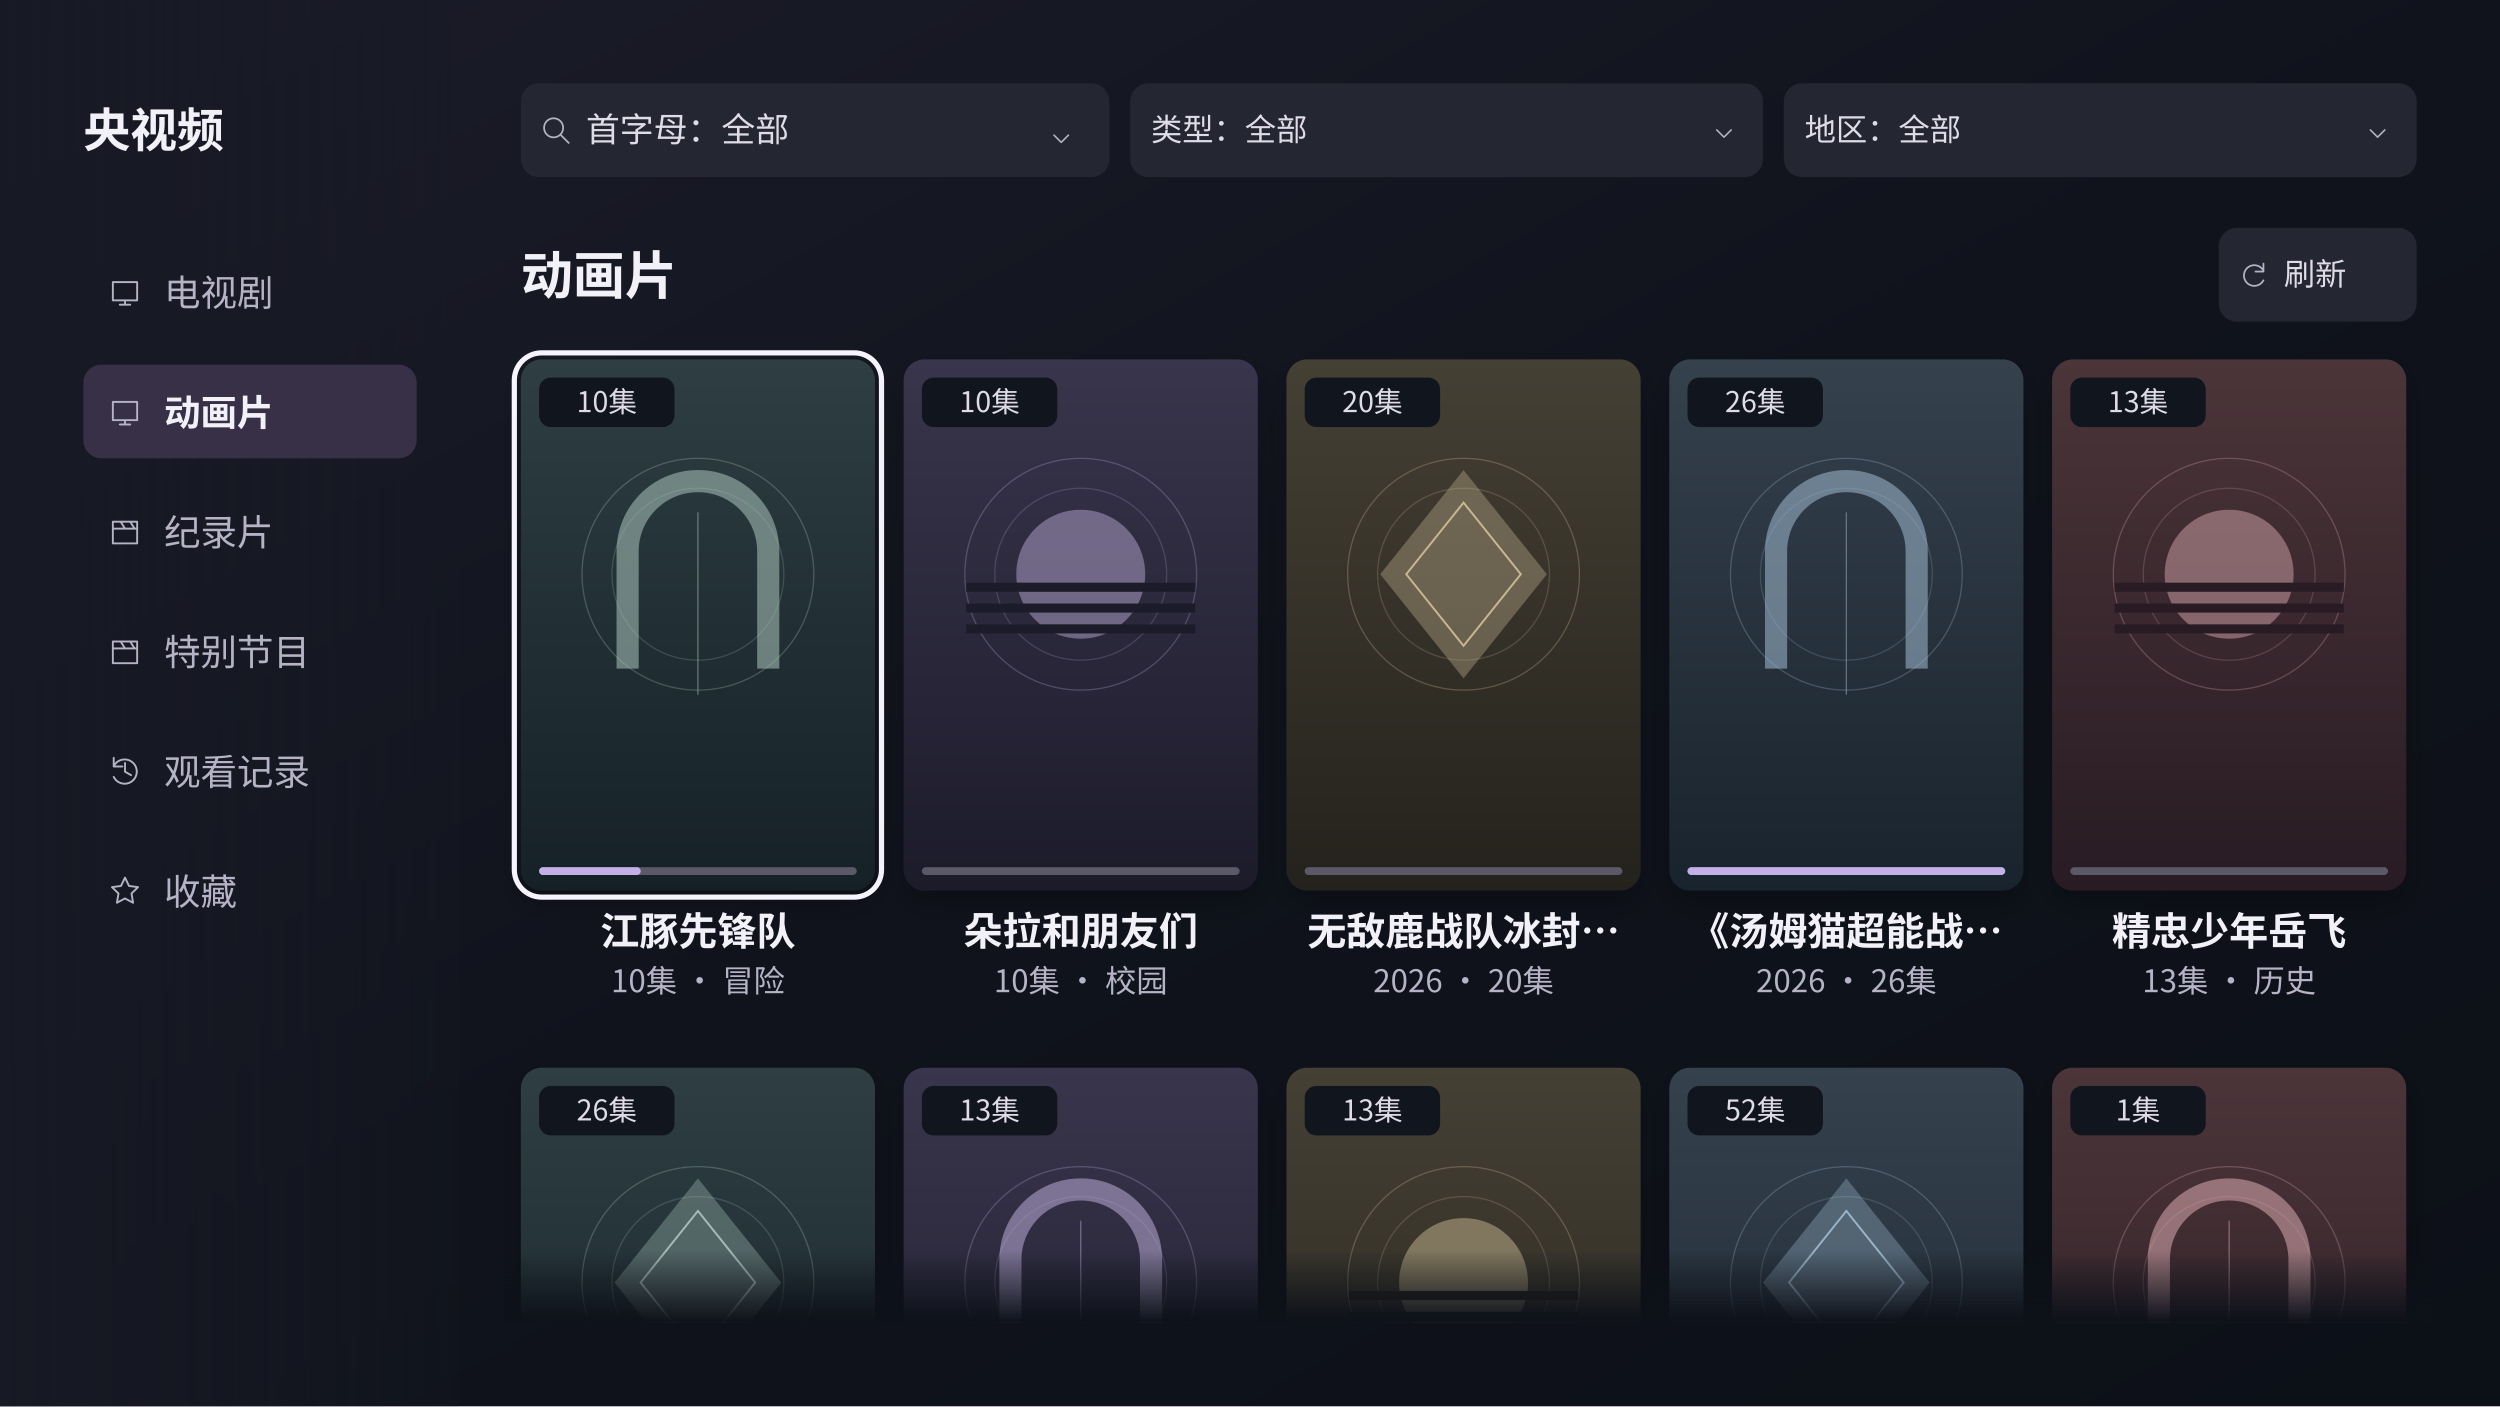
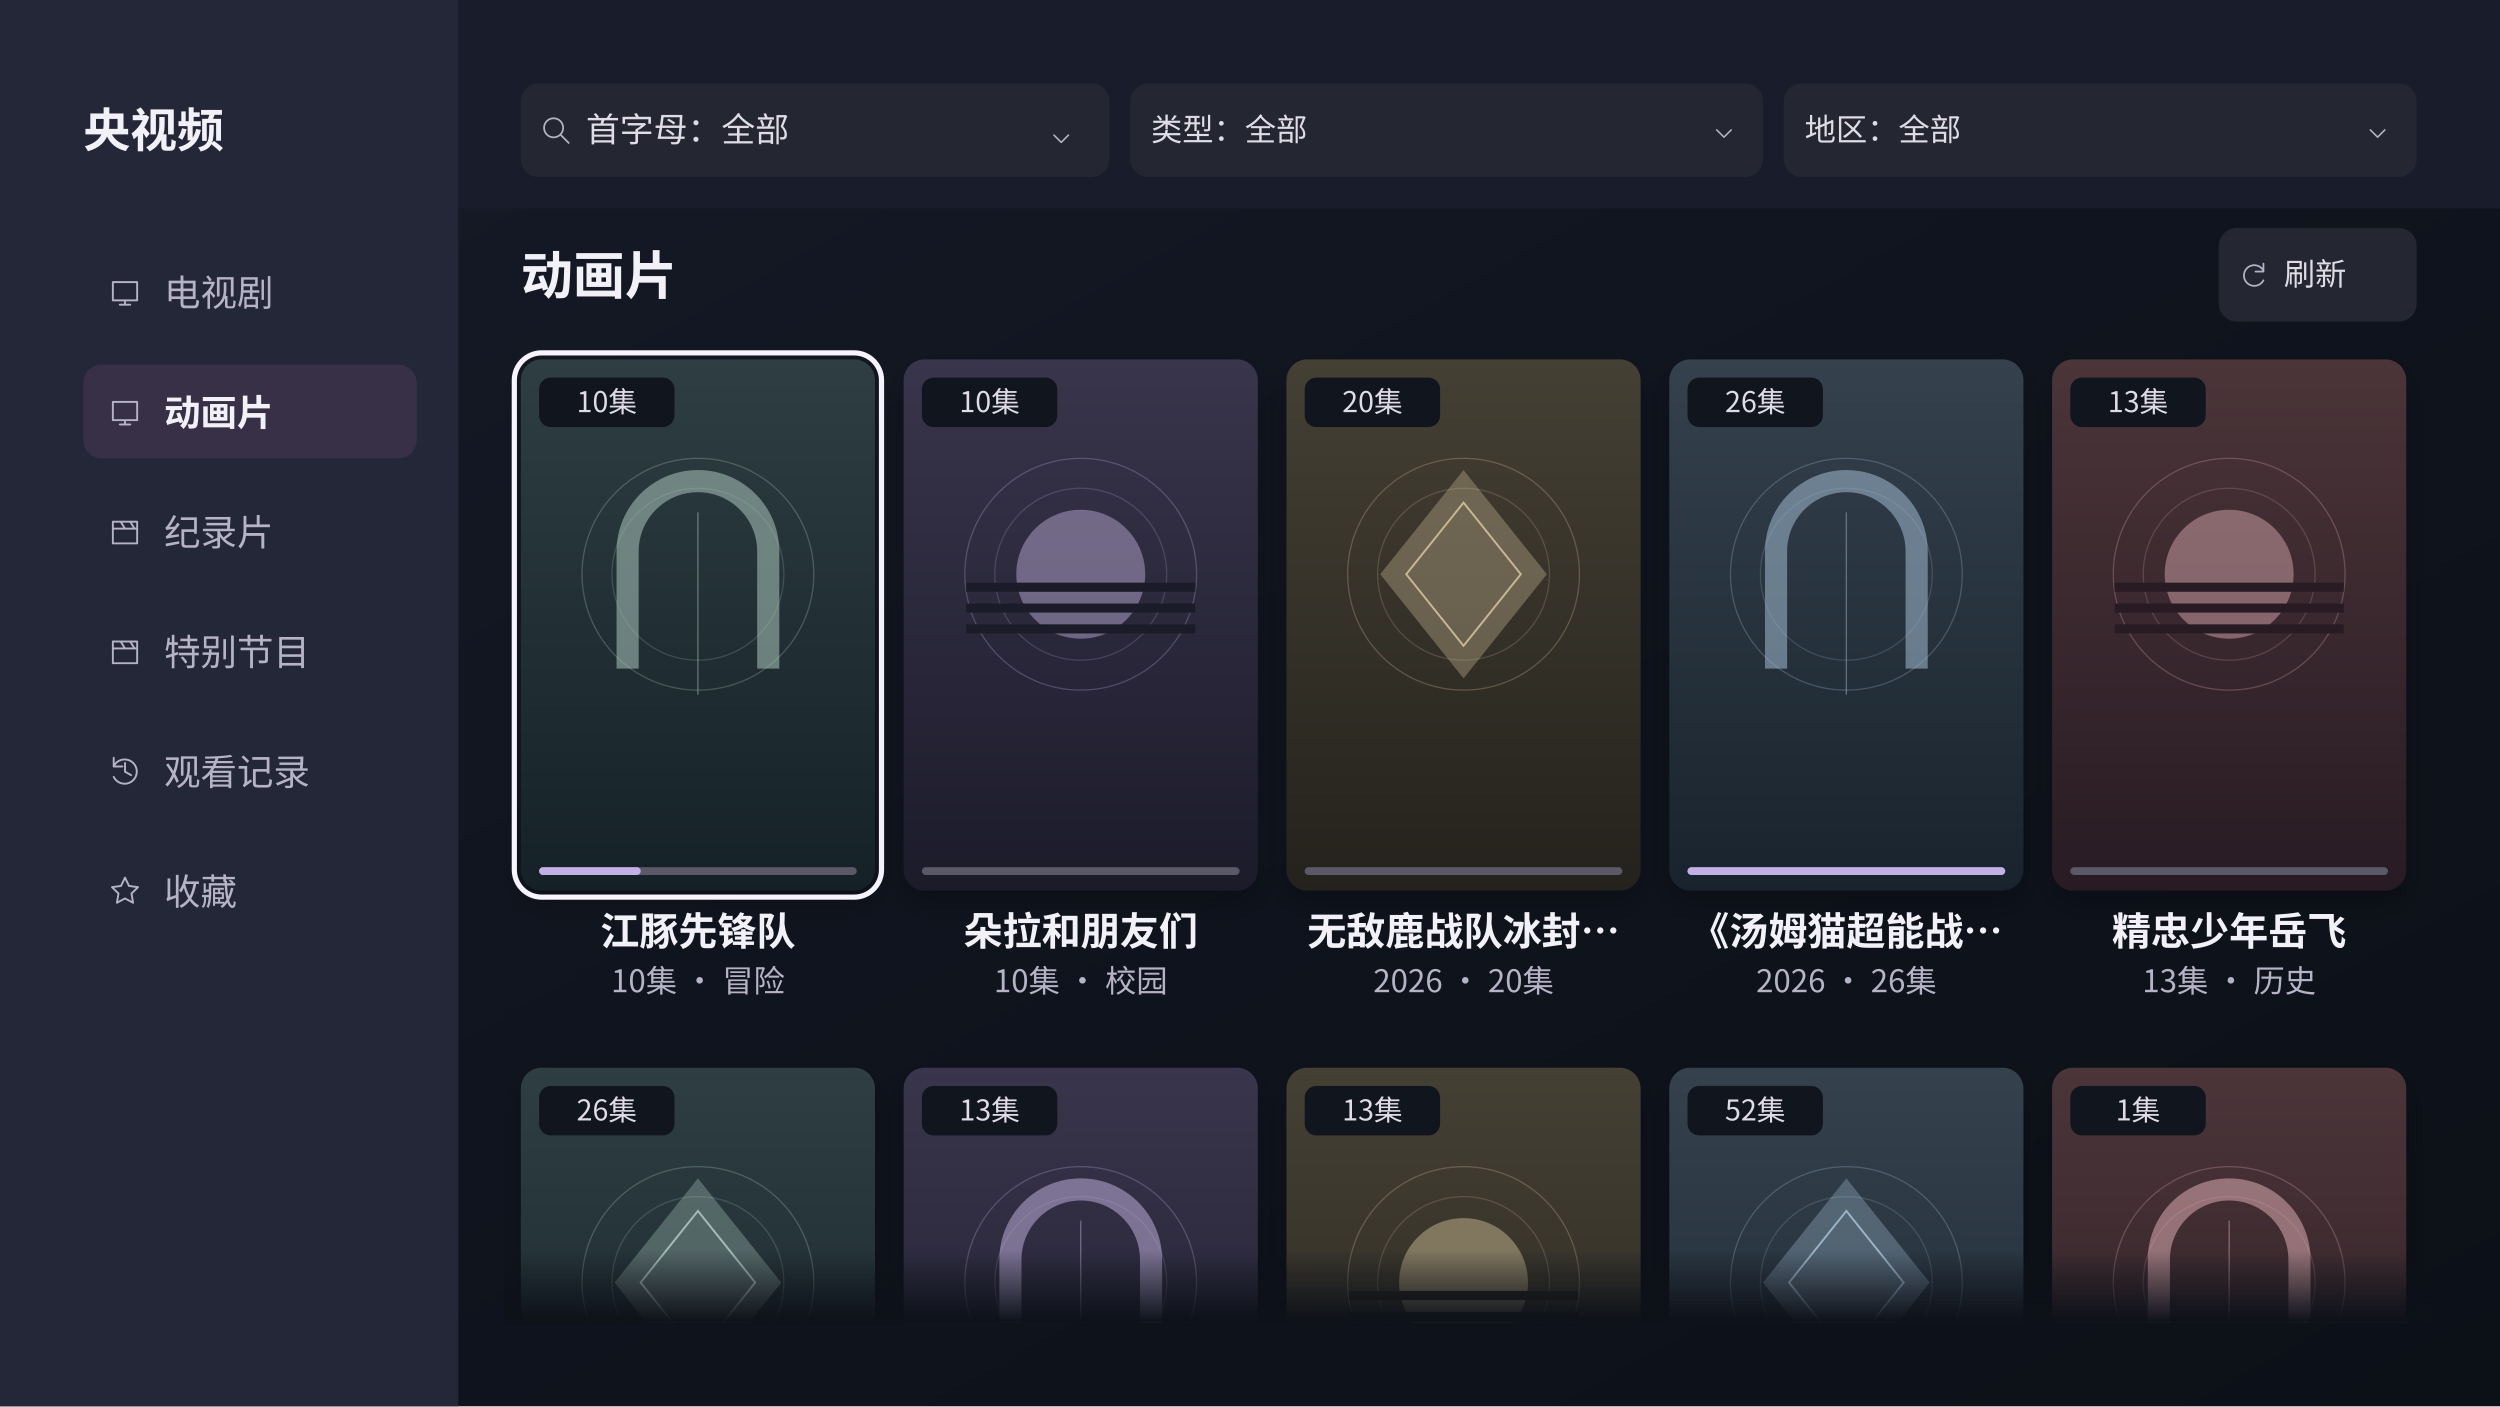
<svg xmlns="http://www.w3.org/2000/svg" width="3840" height="2160" viewBox="0 0 3840 2160" role="img" aria-labelledby="title desc">
  <defs>
    <linearGradient id="background" x2="1" y2="1">
-       <stop stop-color="#1b1c29" />
-       <stop offset=".5" stop-color="#10131c" />
+       <stop stop-color="#171b28" />
+       <stop offset=".5" stop-color="#10141e" />
      <stop offset="1" stop-color="#0c1017" />
    </linearGradient>
    <linearGradient id="sidebar" x2="1" y2="0">
-       <stop stop-color="#171924" />
-       <stop offset="1" stop-color="#171924" stop-opacity=".2" />
+       <stop stop-color="#232738" />
+       <stop offset="1" stop-color="#232738" />
    </linearGradient>
    <linearGradient id="purple">
      <stop stop-color="#6652d5" />
      <stop offset="1" stop-color="#3a327d" />
    </linearGradient>
    <filter id="card-shadow" x="-15%" y="-10%" width="130%" height="130%" color-interpolation-filters="sRGB">
      <feGaussianBlur in="SourceAlpha" stdDeviation="22" />
      <feOffset dy="20" />
      <feComponentTransfer>
        <feFuncA type="linear" slope=".24" />
      </feComponentTransfer>
      <feMerge>
        <feMergeNode />
        <feMergeNode in="SourceGraphic" />
      </feMerge>
    </filter>
    <linearGradient id="fade" x2="0" y2="1">
      <stop stop-color="#0d1119" stop-opacity="0" />
      <stop offset="1" stop-color="#0d1119" />
    </linearGradient>
    <clipPath id="viewport">
      <rect x="774" y="526" width="2964" height="1506" />
    </clipPath>
  </defs>
  <rect width="3840" height="2160" fill="url(#background)" />
  <rect width="704" height="2160" fill="url(#sidebar)" />
+   <rect x="704" width="3136" height="320" fill="#191d2b" />
  <g font-family="Noto Sans CJK SC, sans-serif">
    <text x="128" y="226" font-size="72" fill="#f3f1f8" font-weight="600" text-anchor="start">央视频</text>
    <g data-role="sidebar-entry" data-category="电视剧" data-focused="false">
      <rect x="128" y="376" width="512" height="144" rx="28" fill="none" stroke="none" stroke-width="2" />
      <g transform="translate(168 424) scale(1.333333)">
        <path d="M4 7h28v21H4zM12 33h12M18 28v5" fill="none" stroke="#b5b3c5" stroke-width="2.2" stroke-linecap="round" stroke-linejoin="round" />
      </g>
      <text x="252" y="470" font-size="56" fill="#b5b3c5" font-weight="400" text-anchor="start">电视剧</text>
    </g>
    <g data-role="sidebar-entry" data-category="动画片" data-focused="false">
      <rect x="128" y="560" width="512" height="144" rx="28" fill="#373047" stroke="none" stroke-width="2" />
      <g transform="translate(168 608) scale(1.333333)">
        <path d="M4 7h28v21H4zM12 33h12M18 28v5" fill="none" stroke="#b5b3c5" stroke-width="2.2" stroke-linecap="round" stroke-linejoin="round" />
      </g>
      <text x="252" y="654" font-size="56" fill="#f3f1f8" font-weight="600" text-anchor="start">动画片</text>
    </g>
    <g data-role="sidebar-entry" data-category="纪录片" data-focused="false">
      <rect x="128" y="744" width="512" height="144" rx="28" fill="none" stroke="none" stroke-width="2" />
      <g transform="translate(168 792) scale(1.333333)">
        <path d="M4 7h28v25H4zM4 15h28M13 7l5 8M24 7l5 8" fill="none" stroke="#b5b3c5" stroke-width="2.2" stroke-linecap="round" stroke-linejoin="round" />
      </g>
      <text x="252" y="838" font-size="56" fill="#b5b3c5" font-weight="400" text-anchor="start">纪录片</text>
    </g>
    <g data-role="sidebar-entry" data-category="特别节目" data-focused="false">
      <rect x="128" y="928" width="512" height="144" rx="28" fill="none" stroke="none" stroke-width="2" />
      <g transform="translate(168 976) scale(1.333333)">
        <path d="M4 7h28v25H4zM4 15h28M13 7l5 8M24 7l5 8" fill="none" stroke="#b5b3c5" stroke-width="2.2" stroke-linecap="round" stroke-linejoin="round" />
      </g>
      <text x="252" y="1022" font-size="56" fill="#b5b3c5" font-weight="400" text-anchor="start">特别节目</text>
    </g>
    <g data-role="sidebar-entry" data-category="观看记录" data-focused="false">
      <rect x="128" y="1112" width="512" height="144" rx="28" fill="none" stroke="none" stroke-width="2" />
      <g transform="translate(168 1160) scale(1.333333)">
        <path d="M6 11a14 14 0 1 1-1 14M5 3v10h10M18 9v10l7 4" fill="none" stroke="#b5b3c5" stroke-width="2.2" stroke-linecap="round" stroke-linejoin="round" />
      </g>
      <text x="252" y="1206" font-size="56" fill="#b5b3c5" font-weight="400" text-anchor="start">观看记录</text>
    </g>
    <g data-role="sidebar-entry" data-category="收藏" data-focused="false">
      <rect x="128" y="1296" width="512" height="144" rx="28" fill="none" stroke="none" stroke-width="2" />
      <g transform="translate(168 1344) scale(1.333333)">
        <path d="M18 3l4.6 9.6L33 14l-7.5 7.3L27.3 32L18 27l-9.3 5l1.8-10.7L3 14l10.4-1.4z" fill="none" stroke="#b5b3c5" stroke-width="2.2" stroke-linecap="round" stroke-linejoin="round" />
      </g>
      <text x="252" y="1390" font-size="56" fill="#b5b3c5" font-weight="400" text-anchor="start">收藏</text>
    </g>
    <g data-role="control" data-focused="false" data-disabled="false" data-label="首字母：全部" opacity="1">
      <rect x="800" y="128" width="904" height="144" rx="28" fill="#242631" stroke="none" stroke-width="2" />
      <g transform="translate(832 178.0) scale(1.222222)">
        <path d="M27 15a12 12 0 1 1-24 0a12 12 0 1 1 24 0M24 24l10 10" fill="none" stroke="#b5b3c5" stroke-width="2.2" stroke-linecap="round" stroke-linejoin="round" />
      </g>
      <text x="900" y="217.68" font-size="52" fill="#dfdce8" font-weight="500" text-anchor="start">首字母：全部</text>
    </g>
    <g transform="translate(1610 192) scale(1.111111)">
      <path d="M8 14l10 10l10-10" fill="none" stroke="#b5b3c5" stroke-width="2.2" stroke-linecap="round" stroke-linejoin="round" />
    </g>
    <g data-role="control" data-focused="false" data-disabled="false" data-label="类型：全部" opacity="1">
      <rect x="1736" y="128" width="972" height="144" rx="28" fill="#242631" stroke="none" stroke-width="2" />
      <text x="1768" y="216.32" font-size="48" fill="#dfdce8" font-weight="500" text-anchor="start">类型：全部</text>
    </g>
    <g transform="translate(2628 184) scale(1.111111)">
      <path d="M8 14l10 10l10-10" fill="none" stroke="#b5b3c5" stroke-width="2.2" stroke-linecap="round" stroke-linejoin="round" />
    </g>
    <g data-role="control" data-focused="false" data-disabled="false" data-label="地区：全部" opacity="1">
      <rect x="2740" y="128" width="972" height="144" rx="28" fill="#242631" stroke="none" stroke-width="2" />
      <text x="2772" y="216.32" font-size="48" fill="#dfdce8" font-weight="500" text-anchor="start">地区：全部</text>
    </g>
    <g transform="translate(3632 184) scale(1.111111)">
      <path d="M8 14l10 10l10-10" fill="none" stroke="#b5b3c5" stroke-width="2.2" stroke-linecap="round" stroke-linejoin="round" />
    </g>
    <text x="800" y="452" font-size="80" fill="#f3f1f8" font-weight="650" text-anchor="start">动画片</text>
    <g data-role="control" data-focused="false" data-disabled="false" data-label="刷新" opacity="1">
      <rect x="3408" y="350" width="304" height="144" rx="28" fill="#242631" stroke="none" stroke-width="2" />
      <g transform="translate(3440 400.0) scale(1.222222)">
        <path d="M30 13A13 13 0 1 0 30 25M30 4v10H20" fill="none" stroke="#b5b3c5" stroke-width="2.2" stroke-linecap="round" stroke-linejoin="round" />
      </g>
      <text x="3508" y="438.32" font-size="48" fill="#dfdce8" font-weight="500" text-anchor="start">刷新</text>
    </g>
    <g clip-path="url(#viewport)">
      <g transform="translate(800 552) scale(1)">
        <g data-role="media-card" data-focused="true">
          <defs>
            <linearGradient id="art-0" x2="0" y2="1">
              <stop stop-color="#2e3e43" />
              <stop offset="1" stop-color="#152126" />
            </linearGradient>
            <clipPath id="clip-0">
              <rect x="0" y="0" width="544" height="816" rx="32" fill="white" stroke="none" stroke-width="2" />
            </clipPath>
          </defs>
          <g filter="url(#card-shadow)">
            <rect x="0" y="0" width="544" height="816" rx="32" fill="url(#art-0)" stroke="none" stroke-width="2" />
          </g>
          <g clip-path="url(#clip-0)">
            <circle cx="272" cy="330" r="178" fill="none" stroke="#a4bdb4" stroke-width="2" opacity=".3" />
            <circle cx="272" cy="330" r="132" fill="none" stroke="#a4bdb4" stroke-width="2" opacity=".22" />
            <path d="M164 475V295a108 108 0 0 1 216 0v180" fill="none" stroke="#a4bdb4" stroke-width="34" opacity=".58" />
            <path d="M272 235v280" stroke="#a4bdb4" stroke-width="2" opacity=".5" />
          </g>
          <g data-role="watch-progress" data-progress="0.32">
            <rect x="28" y="780" width="488" height="12" rx="6" fill="#5b5968" stroke="none" stroke-width="2" />
            <rect x="28" y="780" width="156.16" height="12" rx="6" fill="#c3b0e7" stroke="none" stroke-width="2" />
          </g>
          <rect x="-10" y="-10" width="564" height="836" rx="42" fill="none" stroke="#f6f4ff" stroke-width="8.0" />
          <g data-role="card-caption">
            <text x="272" y="900" font-size="60" fill="#f3f1f8" font-weight="600" text-anchor="middle">江豚先锋队</text>
            <text x="272" y="972" font-size="48" fill="#b5b3c5" font-weight="400" text-anchor="middle">10集 · 冒险</text>
          </g>
        </g>
        <rect x="28" y="28" width="208" height="76" rx="18" fill="#11151e" stroke="none" stroke-width="2" />
        <text x="132" y="81" font-size="44" fill="#dfdce8" font-weight="500" text-anchor="middle">10集</text>
      </g>
      <g transform="translate(1388 552) scale(1)">
        <g data-role="media-card" data-focused="false">
          <defs>
            <linearGradient id="art-1" x2="0" y2="1">
              <stop stop-color="#39354c" />
              <stop offset="1" stop-color="#1c1b2a" />
            </linearGradient>
            <clipPath id="clip-1">
              <rect x="0" y="0" width="544" height="816" rx="32" fill="white" stroke="none" stroke-width="2" />
            </clipPath>
          </defs>
          <g filter="url(#card-shadow)">
            <rect x="0" y="0" width="544" height="816" rx="32" fill="url(#art-1)" stroke="none" stroke-width="2" />
          </g>
          <g clip-path="url(#clip-1)">
            <circle cx="272" cy="330" r="178" fill="none" stroke="#b4a5ce" stroke-width="2" opacity=".3" />
            <circle cx="272" cy="330" r="132" fill="none" stroke="#b4a5ce" stroke-width="2" opacity=".22" />
            <circle cx="272" cy="330" r="99" fill="#b4a5ce" opacity=".5" />
            <path d="M96 350h352M96 382h352M96 414h352" stroke="#1c1b2a" stroke-width="14" />
          </g>
          <g data-role="watch-progress" data-progress="0">
            <rect x="28" y="780" width="488" height="12" rx="6" fill="#5b5968" stroke="none" stroke-width="2" />
          </g>
          <g data-role="card-caption">
            <text x="272" y="900" font-size="60" fill="#f3f1f8" font-weight="600" text-anchor="middle">朵拉和朋友们</text>
            <text x="272" y="972" font-size="48" fill="#b5b3c5" font-weight="400" text-anchor="middle">10集 · 校园</text>
          </g>
        </g>
        <rect x="28" y="28" width="208" height="76" rx="18" fill="#11151e" stroke="none" stroke-width="2" />
        <text x="132" y="81" font-size="44" fill="#dfdce8" font-weight="500" text-anchor="middle">10集</text>
      </g>
      <g transform="translate(1976 552) scale(1)">
        <g data-role="media-card" data-focused="false">
          <defs>
            <linearGradient id="art-2" x2="0" y2="1">
              <stop stop-color="#454034" />
              <stop offset="1" stop-color="#24221c" />
            </linearGradient>
            <clipPath id="clip-2">
              <rect x="0" y="0" width="544" height="816" rx="32" fill="white" stroke="none" stroke-width="2" />
            </clipPath>
          </defs>
          <g filter="url(#card-shadow)">
            <rect x="0" y="0" width="544" height="816" rx="32" fill="url(#art-2)" stroke="none" stroke-width="2" />
          </g>
          <g clip-path="url(#clip-2)">
            <circle cx="272" cy="330" r="178" fill="none" stroke="#c8b792" stroke-width="2" opacity=".3" />
            <circle cx="272" cy="330" r="132" fill="none" stroke="#c8b792" stroke-width="2" opacity=".22" />
            <path d="M272 170l128 160l-128 160l-128-160z" fill="#c8b792" opacity=".36" />
            <path d="M272 220l88 110l-88 110l-88-110z" fill="none" stroke="#c8b792" stroke-width="3" />
          </g>
          <g data-role="watch-progress" data-progress="0">
            <rect x="28" y="780" width="488" height="12" rx="6" fill="#5b5968" stroke="none" stroke-width="2" />
          </g>
          <g data-role="card-caption">
            <text x="272" y="900" font-size="60" fill="#f3f1f8" font-weight="600" text-anchor="middle">无敌鹿战队冰封…</text>
            <text x="272" y="972" font-size="48" fill="#b5b3c5" font-weight="400" text-anchor="middle">2026 · 20集</text>
          </g>
        </g>
        <rect x="28" y="28" width="208" height="76" rx="18" fill="#11151e" stroke="none" stroke-width="2" />
        <text x="132" y="81" font-size="44" fill="#dfdce8" font-weight="500" text-anchor="middle">20集</text>
      </g>
      <g transform="translate(2564 552) scale(1)">
        <g data-role="media-card" data-focused="false">
          <defs>
            <linearGradient id="art-3" x2="0" y2="1">
              <stop stop-color="#35414d" />
              <stop offset="1" stop-color="#18232d" />
            </linearGradient>
            <clipPath id="clip-3">
              <rect x="0" y="0" width="544" height="816" rx="32" fill="white" stroke="none" stroke-width="2" />
            </clipPath>
          </defs>
          <g filter="url(#card-shadow)">
            <rect x="0" y="0" width="544" height="816" rx="32" fill="url(#art-3)" stroke="none" stroke-width="2" />
          </g>
          <g clip-path="url(#clip-3)">
            <circle cx="272" cy="330" r="178" fill="none" stroke="#99b4c8" stroke-width="2" opacity=".3" />
            <circle cx="272" cy="330" r="132" fill="none" stroke="#99b4c8" stroke-width="2" opacity=".22" />
            <path d="M164 475V295a108 108 0 0 1 216 0v180" fill="none" stroke="#99b4c8" stroke-width="34" opacity=".58" />
            <path d="M272 235v280" stroke="#99b4c8" stroke-width="2" opacity=".5" />
          </g>
          <g data-role="watch-progress" data-progress="1">
            <rect x="28" y="780" width="488" height="12" rx="6" fill="#5b5968" stroke="none" stroke-width="2" />
            <rect x="28" y="780" width="488" height="12" rx="6" fill="#c3b0e7" stroke="none" stroke-width="2" />
          </g>
          <g data-role="card-caption">
            <text x="272" y="900" font-size="60" fill="#f3f1f8" font-weight="600" text-anchor="middle">《汤姆猫超能战…</text>
            <text x="272" y="972" font-size="48" fill="#b5b3c5" font-weight="400" text-anchor="middle">2026 · 26集</text>
          </g>
        </g>
        <rect x="28" y="28" width="208" height="76" rx="18" fill="#11151e" stroke="none" stroke-width="2" />
        <text x="132" y="81" font-size="44" fill="#dfdce8" font-weight="500" text-anchor="middle">26集</text>
      </g>
      <g transform="translate(3152 552) scale(1)">
        <g data-role="media-card" data-focused="false">
          <defs>
            <linearGradient id="art-4" x2="0" y2="1">
              <stop stop-color="#4b3539" />
              <stop offset="1" stop-color="#281b23" />
            </linearGradient>
            <clipPath id="clip-4">
              <rect x="0" y="0" width="544" height="816" rx="32" fill="white" stroke="none" stroke-width="2" />
            </clipPath>
          </defs>
          <g filter="url(#card-shadow)">
            <rect x="0" y="0" width="544" height="816" rx="32" fill="url(#art-4)" stroke="none" stroke-width="2" />
          </g>
          <g clip-path="url(#clip-4)">
            <circle cx="272" cy="330" r="178" fill="none" stroke="#d2a3a9" stroke-width="2" opacity=".3" />
            <circle cx="272" cy="330" r="132" fill="none" stroke="#d2a3a9" stroke-width="2" opacity=".22" />
            <circle cx="272" cy="330" r="99" fill="#d2a3a9" opacity=".5" />
            <path d="M96 350h352M96 382h352M96 414h352" stroke="#281b23" stroke-width="14" />
          </g>
          <g data-role="watch-progress" data-progress="0">
            <rect x="28" y="780" width="488" height="12" rx="6" fill="#5b5968" stroke="none" stroke-width="2" />
          </g>
          <g data-role="card-caption">
            <text x="272" y="900" font-size="60" fill="#f3f1f8" font-weight="600" text-anchor="middle">精忠少年岳飞</text>
            <text x="272" y="972" font-size="48" fill="#b5b3c5" font-weight="400" text-anchor="middle">13集 · 历史</text>
          </g>
        </g>
        <rect x="28" y="28" width="208" height="76" rx="18" fill="#11151e" stroke="none" stroke-width="2" />
        <text x="132" y="81" font-size="44" fill="#dfdce8" font-weight="500" text-anchor="middle">13集</text>
      </g>
      <g transform="translate(800 1640) scale(1)">
        <g data-role="media-card" data-focused="false">
          <defs>
            <linearGradient id="art-5" x2="0" y2="1">
              <stop stop-color="#2e3e43" />
              <stop offset="1" stop-color="#152126" />
            </linearGradient>
            <clipPath id="clip-5">
              <rect x="0" y="0" width="544" height="816" rx="32" fill="white" stroke="none" stroke-width="2" />
            </clipPath>
          </defs>
          <g filter="url(#card-shadow)">
            <rect x="0" y="0" width="544" height="816" rx="32" fill="url(#art-5)" stroke="none" stroke-width="2" />
          </g>
          <g clip-path="url(#clip-5)">
            <circle cx="272" cy="330" r="178" fill="none" stroke="#a4bdb4" stroke-width="2" opacity=".3" />
            <circle cx="272" cy="330" r="132" fill="none" stroke="#a4bdb4" stroke-width="2" opacity=".22" />
            <path d="M272 170l128 160l-128 160l-128-160z" fill="#a4bdb4" opacity=".36" />
            <path d="M272 220l88 110l-88 110l-88-110z" fill="none" stroke="#a4bdb4" stroke-width="3" />
          </g>
          <g data-role="watch-progress" data-progress="0.6">
            <rect x="28" y="780" width="488" height="12" rx="6" fill="#5b5968" stroke="none" stroke-width="2" />
            <rect x="28" y="780" width="292.8" height="12" rx="6" fill="#c3b0e7" stroke="none" stroke-width="2" />
          </g>
          <g data-role="card-caption">
            <text x="272" y="900" font-size="60" fill="#f3f1f8" font-weight="600" text-anchor="middle">《嗨芽儿爱世界…</text>
            <text x="272" y="972" font-size="48" fill="#b5b3c5" font-weight="400" text-anchor="middle">26集 · 奇幻</text>
          </g>
        </g>
        <rect x="28" y="28" width="208" height="76" rx="18" fill="#11151e" stroke="none" stroke-width="2" />
        <text x="132" y="81" font-size="44" fill="#dfdce8" font-weight="500" text-anchor="middle">26集</text>
      </g>
      <g transform="translate(1388 1640) scale(1)">
        <g data-role="media-card" data-focused="false">
          <defs>
            <linearGradient id="art-6" x2="0" y2="1">
              <stop stop-color="#39354c" />
              <stop offset="1" stop-color="#1c1b2a" />
            </linearGradient>
            <clipPath id="clip-6">
              <rect x="0" y="0" width="544" height="816" rx="32" fill="white" stroke="none" stroke-width="2" />
            </clipPath>
          </defs>
          <g filter="url(#card-shadow)">
            <rect x="0" y="0" width="544" height="816" rx="32" fill="url(#art-6)" stroke="none" stroke-width="2" />
          </g>
          <g clip-path="url(#clip-6)">
            <circle cx="272" cy="330" r="178" fill="none" stroke="#b4a5ce" stroke-width="2" opacity=".3" />
            <circle cx="272" cy="330" r="132" fill="none" stroke="#b4a5ce" stroke-width="2" opacity=".22" />
            <path d="M164 475V295a108 108 0 0 1 216 0v180" fill="none" stroke="#b4a5ce" stroke-width="34" opacity=".58" />
            <path d="M272 235v280" stroke="#b4a5ce" stroke-width="2" opacity=".5" />
          </g>
          <g data-role="watch-progress" data-progress="0">
            <rect x="28" y="780" width="488" height="12" rx="6" fill="#5b5968" stroke="none" stroke-width="2" />
          </g>
          <g data-role="card-caption">
            <text x="272" y="900" font-size="60" fill="#f3f1f8" font-weight="600" text-anchor="middle">23号牛乃唐欢乐…</text>
            <text x="272" y="972" font-size="48" fill="#b5b3c5" font-weight="400" text-anchor="middle">13集 · 亲子</text>
          </g>
        </g>
        <rect x="28" y="28" width="208" height="76" rx="18" fill="#11151e" stroke="none" stroke-width="2" />
        <text x="132" y="81" font-size="44" fill="#dfdce8" font-weight="500" text-anchor="middle">13集</text>
      </g>
      <g transform="translate(1976 1640) scale(1)">
        <g data-role="media-card" data-focused="false">
          <defs>
            <linearGradient id="art-7" x2="0" y2="1">
              <stop stop-color="#454034" />
              <stop offset="1" stop-color="#24221c" />
            </linearGradient>
            <clipPath id="clip-7">
              <rect x="0" y="0" width="544" height="816" rx="32" fill="white" stroke="none" stroke-width="2" />
            </clipPath>
          </defs>
          <g filter="url(#card-shadow)">
            <rect x="0" y="0" width="544" height="816" rx="32" fill="url(#art-7)" stroke="none" stroke-width="2" />
          </g>
          <g clip-path="url(#clip-7)">
            <circle cx="272" cy="330" r="178" fill="none" stroke="#c8b792" stroke-width="2" opacity=".3" />
            <circle cx="272" cy="330" r="132" fill="none" stroke="#c8b792" stroke-width="2" opacity=".22" />
            <circle cx="272" cy="330" r="99" fill="#c8b792" opacity=".5" />
            <path d="M96 350h352M96 382h352M96 414h352" stroke="#24221c" stroke-width="14" />
          </g>
          <g data-role="watch-progress" data-progress="0">
            <rect x="28" y="780" width="488" height="12" rx="6" fill="#5b5968" stroke="none" stroke-width="2" />
          </g>
          <g data-role="card-caption">
            <text x="272" y="900" font-size="60" fill="#f3f1f8" font-weight="600" text-anchor="middle">23号牛乃唐之快…</text>
            <text x="272" y="972" font-size="48" fill="#b5b3c5" font-weight="400" text-anchor="middle">13集 · 校园</text>
          </g>
        </g>
        <rect x="28" y="28" width="208" height="76" rx="18" fill="#11151e" stroke="none" stroke-width="2" />
        <text x="132" y="81" font-size="44" fill="#dfdce8" font-weight="500" text-anchor="middle">13集</text>
      </g>
      <g transform="translate(2564 1640) scale(1)">
        <g data-role="media-card" data-focused="false">
          <defs>
            <linearGradient id="art-8" x2="0" y2="1">
              <stop stop-color="#35414d" />
              <stop offset="1" stop-color="#18232d" />
            </linearGradient>
            <clipPath id="clip-8">
              <rect x="0" y="0" width="544" height="816" rx="32" fill="white" stroke="none" stroke-width="2" />
            </clipPath>
          </defs>
          <g filter="url(#card-shadow)">
            <rect x="0" y="0" width="544" height="816" rx="32" fill="url(#art-8)" stroke="none" stroke-width="2" />
          </g>
          <g clip-path="url(#clip-8)">
            <circle cx="272" cy="330" r="178" fill="none" stroke="#99b4c8" stroke-width="2" opacity=".3" />
            <circle cx="272" cy="330" r="132" fill="none" stroke="#99b4c8" stroke-width="2" opacity=".22" />
            <path d="M272 170l128 160l-128 160l-128-160z" fill="#99b4c8" opacity=".36" />
            <path d="M272 220l88 110l-88 110l-88-110z" fill="none" stroke="#99b4c8" stroke-width="3" />
          </g>
          <g data-role="watch-progress" data-progress="0">
            <rect x="28" y="780" width="488" height="12" rx="6" fill="#5b5968" stroke="none" stroke-width="2" />
          </g>
          <g data-role="card-caption">
            <text x="272" y="900" font-size="60" fill="#f3f1f8" font-weight="600" text-anchor="middle">《布鲁伊》（第…</text>
            <text x="272" y="972" font-size="48" fill="#b5b3c5" font-weight="400" text-anchor="middle">52集 · 亲子</text>
          </g>
        </g>
        <rect x="28" y="28" width="208" height="76" rx="18" fill="#11151e" stroke="none" stroke-width="2" />
        <text x="132" y="81" font-size="44" fill="#dfdce8" font-weight="500" text-anchor="middle">52集</text>
      </g>
      <g transform="translate(3152 1640) scale(1)">
        <g data-role="media-card" data-focused="false">
          <defs>
            <linearGradient id="art-9" x2="0" y2="1">
              <stop stop-color="#4b3539" />
              <stop offset="1" stop-color="#281b23" />
            </linearGradient>
            <clipPath id="clip-9">
              <rect x="0" y="0" width="544" height="816" rx="32" fill="white" stroke="none" stroke-width="2" />
            </clipPath>
          </defs>
          <g filter="url(#card-shadow)">
            <rect x="0" y="0" width="544" height="816" rx="32" fill="url(#art-9)" stroke="none" stroke-width="2" />
          </g>
          <g clip-path="url(#clip-9)">
            <circle cx="272" cy="330" r="178" fill="none" stroke="#d2a3a9" stroke-width="2" opacity=".3" />
            <circle cx="272" cy="330" r="132" fill="none" stroke="#d2a3a9" stroke-width="2" opacity=".22" />
            <path d="M164 475V295a108 108 0 0 1 216 0v180" fill="none" stroke="#d2a3a9" stroke-width="34" opacity=".58" />
            <path d="M272 235v280" stroke="#d2a3a9" stroke-width="2" opacity=".5" />
          </g>
          <g data-role="watch-progress" data-progress="0">
            <rect x="28" y="780" width="488" height="12" rx="6" fill="#5b5968" stroke="none" stroke-width="2" />
          </g>
          <g data-role="card-caption">
            <text x="272" y="900" font-size="60" fill="#f3f1f8" font-weight="600" text-anchor="middle">熊出没·年年有熊</text>
            <text x="272" y="972" font-size="48" fill="#b5b3c5" font-weight="400" text-anchor="middle">1集 · 冒险</text>
          </g>
        </g>
        <rect x="28" y="28" width="208" height="76" rx="18" fill="#11151e" stroke="none" stroke-width="2" />
        <text x="132" y="81" font-size="44" fill="#dfdce8" font-weight="500" text-anchor="middle">1集</text>
      </g>
    </g>
    <rect x="774" y="1920" width="2964" height="112" rx="0" fill="url(#fade)" stroke="none" stroke-width="2" />
  </g>
</svg>
